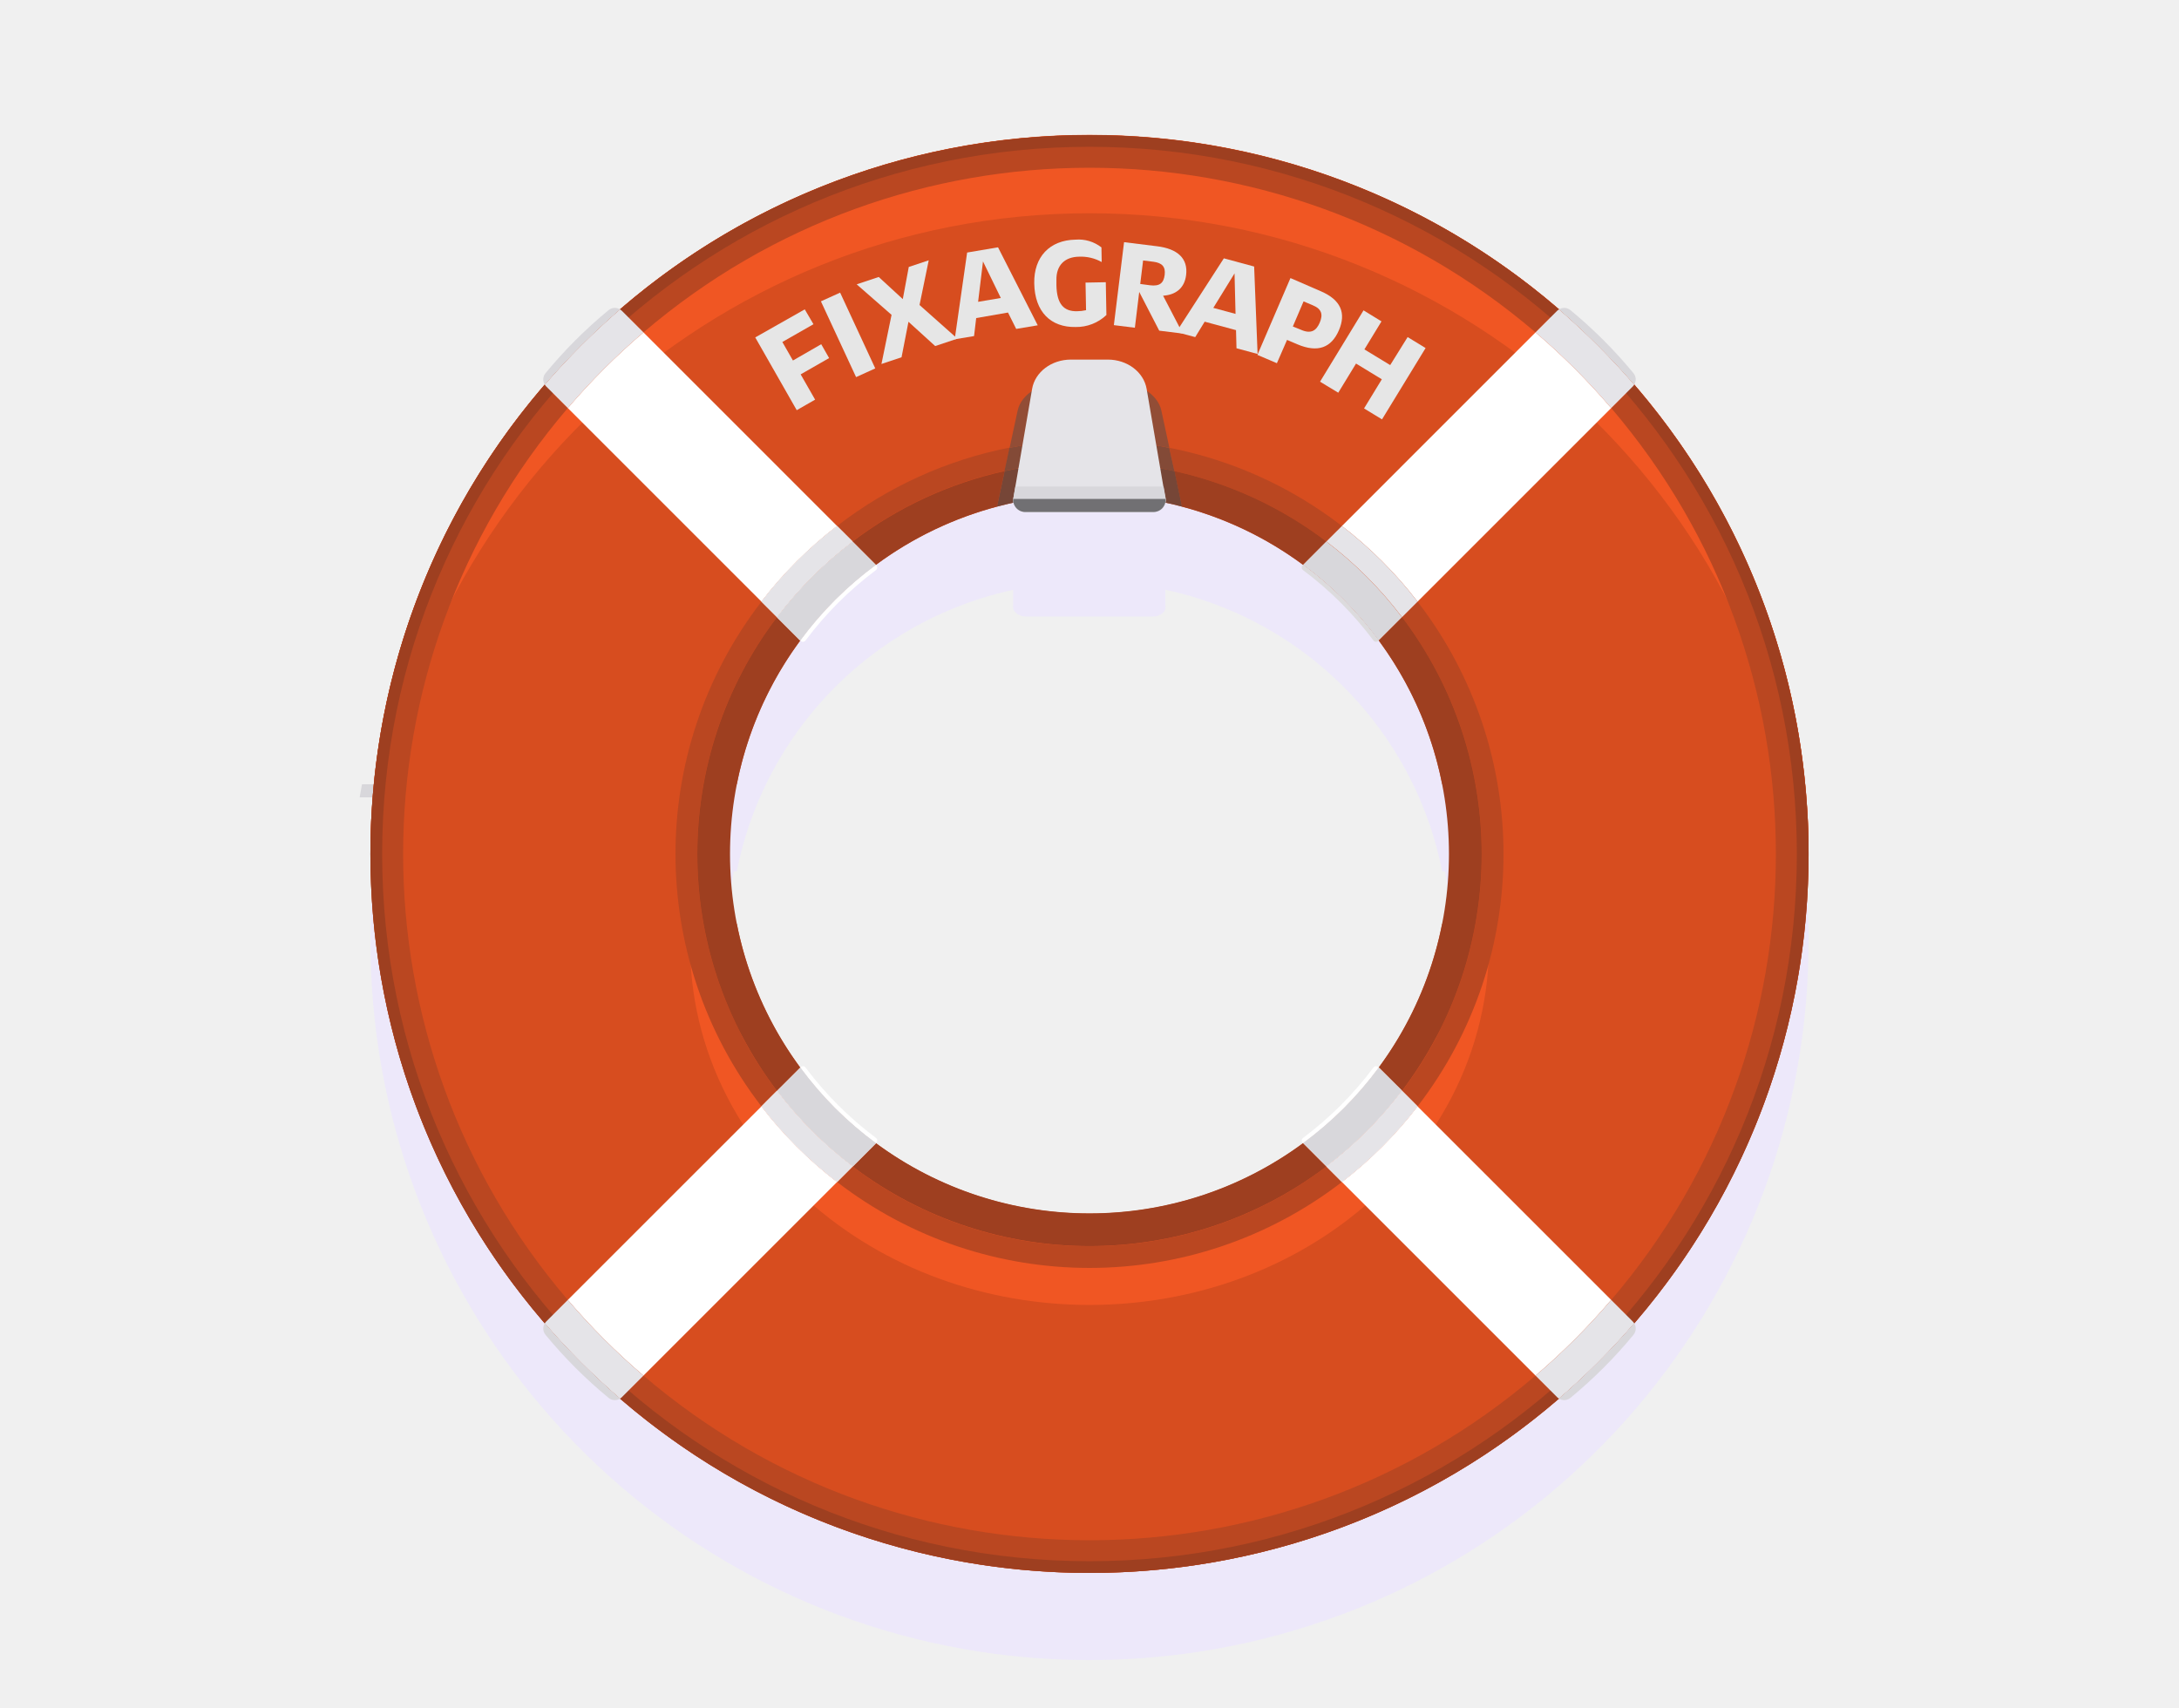
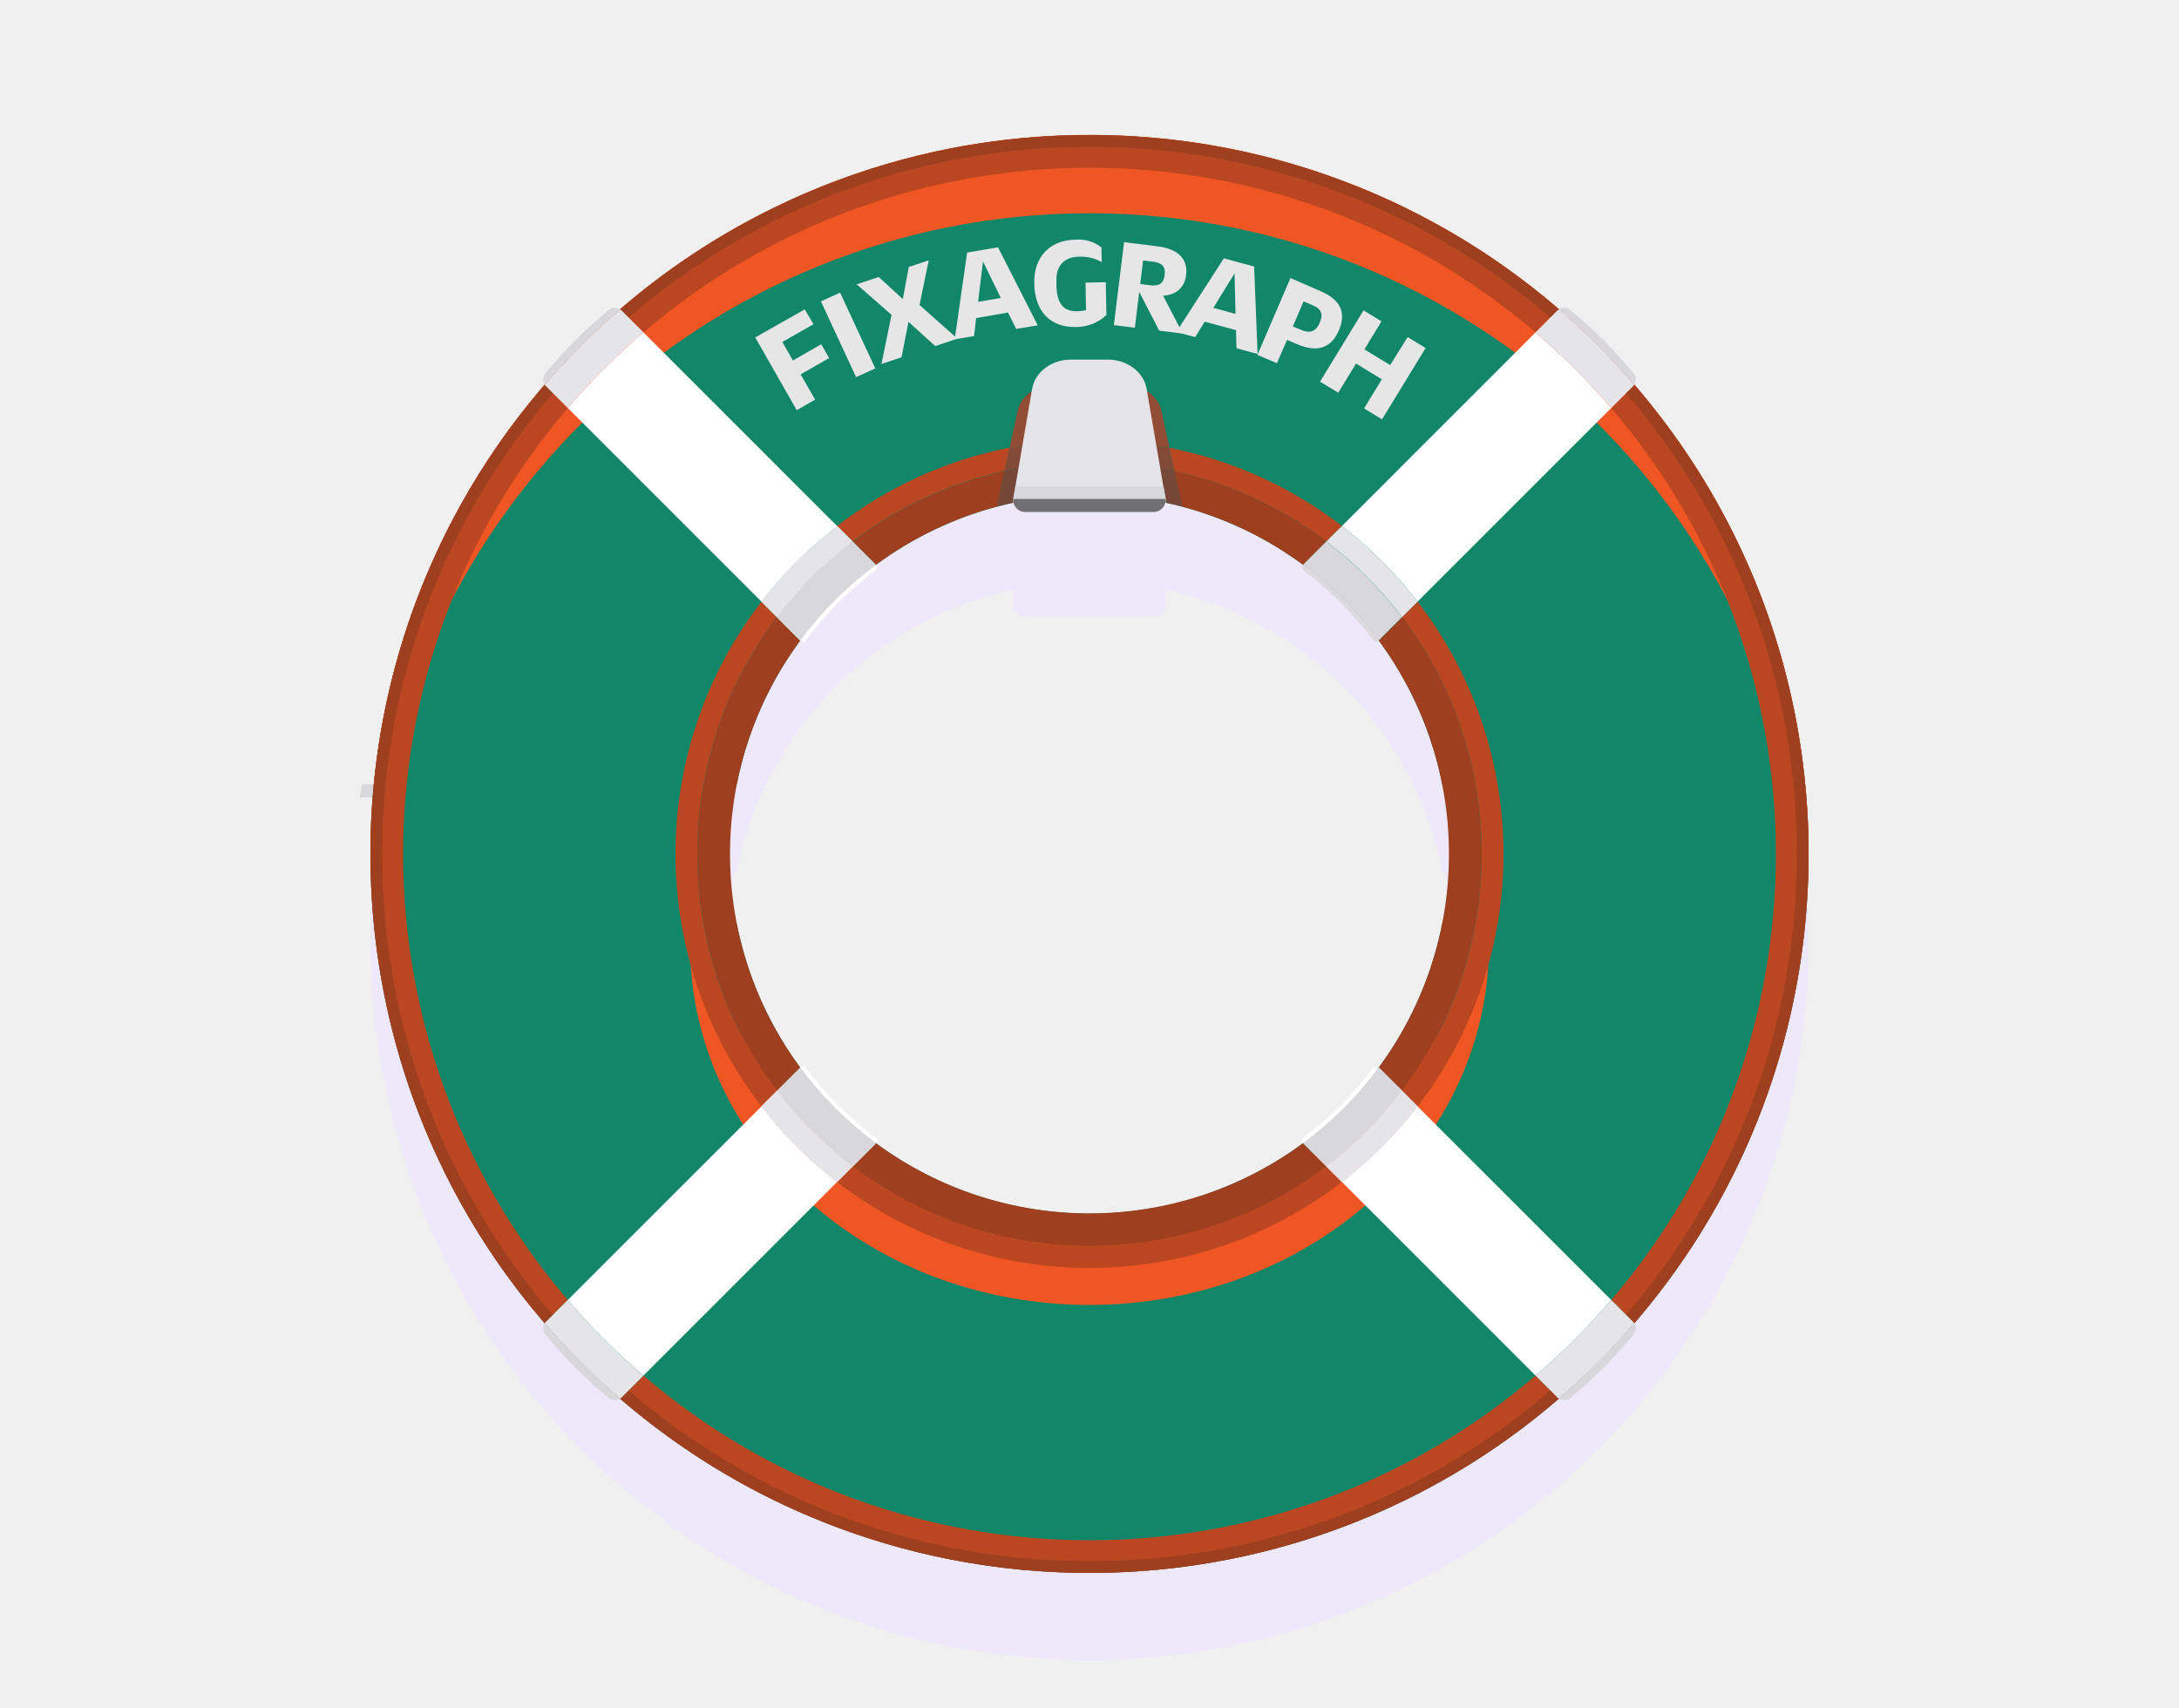
<svg xmlns="http://www.w3.org/2000/svg" width="500" height="392" viewBox="0 0 500 392">
  <path d="M92,180c-.2,1-2.37,2-2.53,3H82.53c.16-1,.34-2,.53-3Z" fill="#d8d7db" />
  <path d="M414.7,206A165.06,165.06,0,0,0,275,52.89a166.29,166.29,0,0,0-50,0A165.06,165.06,0,0,0,85.3,206q-.27,4.5-.29,9A165,165,0,0,0,225,379.11a166.29,166.29,0,0,0,50,0A165,165,0,0,0,415,215Q415,210.5,414.7,206Zm-83.12,26h-.65a82.49,82.49,0,0,1-161.86,0h-.71a90.63,90.63,0,0,1-.48-29q.21-1.51.48-3h.7A82.52,82.52,0,0,1,225,137.37c1.25-.4,2.51-.77,3.77-1.1a82.81,82.81,0,0,1,42.46,0c1.26.33,2.52.7,3.77,1.1A82.52,82.52,0,0,1,330.94,200h.64q.27,1.49.48,3a90.63,90.63,0,0,1-.48,29Z" fill="#ede8fa" />
-   <path d="M414.7,186A165.06,165.06,0,0,0,275,32.89a166.29,166.29,0,0,0-50,0A165.06,165.06,0,0,0,85.3,186q-.27,4.5-.29,9A165,165,0,0,0,225,359.11a166.29,166.29,0,0,0,50,0A165,165,0,0,0,415,195Q415,190.5,414.7,186Zm-83.12,26h-.65a82.49,82.49,0,0,1-161.86,0h-.71a90.63,90.63,0,0,1-.48-29q.21-1.51.48-3h.7A82.52,82.52,0,0,1,225,117.37c1.25-.4,2.51-.77,3.77-1.1a82.81,82.81,0,0,1,42.46,0c1.26.33,2.52.7,3.77,1.1A82.52,82.52,0,0,1,330.94,180h.64q.27,1.49.48,3a90.63,90.63,0,0,1-.48,29Z" fill="#d74d1f" />
+   <path d="M414.7,186A165.06,165.06,0,0,0,275,32.89a166.29,166.29,0,0,0-50,0A165.06,165.06,0,0,0,85.3,186q-.27,4.5-.29,9A165,165,0,0,0,225,359.11a166.29,166.29,0,0,0,50,0A165,165,0,0,0,415,195Q415,190.5,414.7,186Zm-83.12,26h-.65a82.49,82.49,0,0,1-161.86,0h-.71a90.63,90.63,0,0,1-.48-29q.21-1.51.48-3h.7A82.52,82.52,0,0,1,225,117.37c1.25-.4,2.51-.77,3.77-1.1a82.81,82.81,0,0,1,42.46,0c1.26.33,2.52.7,3.77,1.1A82.52,82.52,0,0,1,330.94,180h.64q.27,1.49.48,3a90.63,90.63,0,0,1-.48,29Z" fill="#118669" />
  <path d="M314.8,275.34c-35.79,32.21-93.81,32.21-129.6,0-20.72-18.66-29.43-44-26.16-68.34,2.38,17.67,11.11,34.78,26.16,48.34,35.79,32.21,93.81,32.21,129.6,0C329.85,241.78,338.58,224.67,341,207,344.23,231.31,335.52,256.68,314.8,275.34Z" fill="#f05623" />
  <path d="M415,195q0,4.5-.29,9a165,165,0,0,0-329.4,0q-.27-4.5-.29-9t.29-9a165,165,0,0,1,329.4,0Q415,190.5,415,195Z" fill="#f05623" />
  <path d="M250,31A164.37,164.37,0,0,0,142.28,71a2.06,2.06,0,0,1,.37.29l5,5a157.5,157.5,0,0,1,204.7,0l5-5a2.06,2.06,0,0,1,.37-.29A164.37,164.37,0,0,0,250,31ZM375,88.28a2.06,2.06,0,0,1-.29.37l-5,5a157.5,157.5,0,0,1,0,204.7l5,5a2,2,0,0,1,.29.36,165,165,0,0,0,0-215.43ZM130.29,93.65l-5-5a2.06,2.06,0,0,1-.29-.37,165,165,0,0,0,0,215.43,2,2,0,0,1,.29-.36l5-5a157.5,157.5,0,0,1,0-204.7ZM357.35,320.71l-5-5a157.5,157.5,0,0,1-204.7,0l-5,5a2,2,0,0,1-.36.29,165,165,0,0,0,215.42,0A2,2,0,0,1,357.35,320.71Z" fill="#ba4721" />
  <path d="M366.67,79.33a165,165,0,1,0,0,233.34A165,165,0,0,0,366.67,79.33ZM250,358.31A162.31,162.31,0,1,1,412.31,196,162.3,162.3,0,0,1,250,358.31Z" fill="#9e3f20" />
  <path d="M315.16,147A80,80,0,0,0,299,130.84a.74.74,0,0,1-.08-1.12l.09-.09a82.57,82.57,0,0,0-98,0l.09.09a.74.74,0,0,1-.08,1.12A80,80,0,0,0,184.84,147a.74.74,0,0,1-1.12.08l-.09-.09a82.57,82.57,0,0,0,0,98l.09-.09a.74.74,0,0,1,1.12.08A80,80,0,0,0,201,261.16a.74.74,0,0,1,.08,1.12l-.09.09a82.57,82.57,0,0,0,98,0l-.09-.09a.74.74,0,0,1,.08-1.12A80,80,0,0,0,315.16,245a.74.74,0,0,1,1.12-.08l.09.09a82.57,82.57,0,0,0,0-98l-.09.09A.74.74,0,0,1,315.16,147Z" fill="none" />
  <path d="M192.08,120.72a94.61,94.61,0,0,1,39.59-18l-1.15,5.35a89.6,89.6,0,0,0-34.88,16.16Z" fill="#ba4721" />
  <path d="M307.92,120.72l-3.56,3.56a89.6,89.6,0,0,0-34.88-16.16l-1.15-5.35A94.61,94.61,0,0,1,307.92,120.72Z" fill="#ba4721" />
  <path d="M160,196a89.57,89.57,0,0,1,18.28-54.36l-3.56-3.56a94.92,94.92,0,0,0,0,115.84l3.56-3.56A89.57,89.57,0,0,1,160,196Z" fill="#ba4721" />
  <path d="M250,286a89.57,89.57,0,0,1-54.36-18.28l-3.56,3.56a94.92,94.92,0,0,0,115.84,0l-3.56-3.56A89.57,89.57,0,0,1,250,286Z" fill="#ba4721" />
  <path d="M340,196a89.57,89.57,0,0,1-18.28,54.36l3.56,3.56a94.92,94.92,0,0,0,0-115.84l-3.56,3.56A89.57,89.57,0,0,1,340,196Z" fill="#ba4721" />
  <path d="M321.72,141.64,316.37,147a82.57,82.57,0,0,1,0,98l5.35,5.35a90,90,0,0,0,0-108.72Z" fill="#9e3f20" />
  <path d="M230.52,108.12l-1.75,8.15.4-.1A81.89,81.89,0,0,0,201,129.63l-5.35-5.35A89.6,89.6,0,0,1,230.52,108.12Z" fill="#9e3f20" />
  <path d="M238.71,114.28c1.07-.16,2.14-.28,3.22-.38C240.85,114,239.78,114.13,238.71,114.28Z" fill="#9e3f20" />
  <path d="M258.07,113.9c1.08.1,2.15.22,3.22.38C260.22,114.13,259.15,114,258.07,113.9Z" fill="#9e3f20" />
  <path d="M304.36,124.28,299,129.63a81.89,81.89,0,0,0-28.18-13.46l.4.1-1.75-8.15A89.6,89.6,0,0,1,304.36,124.28Z" fill="#9e3f20" />
  <path d="M201,262.37l-5.35,5.35a90,90,0,0,0,108.72,0L299,262.37A82.57,82.57,0,0,1,201,262.37Z" fill="#9e3f20" />
  <path d="M183.63,147l-5.35-5.35a90,90,0,0,0,0,108.72l5.35-5.35A82.57,82.57,0,0,1,183.63,147Z" fill="#9e3f20" />
  <path d="M184.84,147A80,80,0,0,1,201,130.84a.74.74,0,0,0,.08-1.12l-.09-.09A82.42,82.42,0,0,0,183.63,147l.09.09A.74.74,0,0,0,184.84,147Z" fill="#fff" />
  <path d="M192.08,120.72a95.11,95.11,0,0,0-17.36,17.36L130.29,93.65a156.36,156.36,0,0,1,17.36-17.36Z" fill="#fff" />
  <path d="M195.64,124.28l-3.56-3.56a95.11,95.11,0,0,0-17.36,17.36l3.56,3.56A90.33,90.33,0,0,1,195.64,124.28Z" fill="#fff" />
  <path d="M191.66,137.66a82.71,82.71,0,0,1,9.33-8l-5.35-5.35a90.33,90.33,0,0,0-17.36,17.36l5.35,5.35A82.71,82.71,0,0,1,191.66,137.66Z" fill="#fff" />
  <path d="M352.35,315.71l-44.43-44.43a95.11,95.11,0,0,0,17.36-17.36l44.43,44.43A156.36,156.36,0,0,1,352.35,315.71Z" fill="#fff" />
  <path d="M315.16,245A80,80,0,0,1,299,261.16a.74.74,0,0,0-.08,1.12l.09.09A82.42,82.42,0,0,0,316.37,245l-.09-.09A.74.74,0,0,0,315.16,245Z" fill="#fff" />
  <path d="M325.28,253.92l-3.56-3.56a90.33,90.33,0,0,1-17.36,17.36l3.56,3.56A95.11,95.11,0,0,0,325.28,253.92Z" fill="#fff" />
  <path d="M308.34,254.34a82.71,82.71,0,0,1-9.33,8l5.35,5.35a90.33,90.33,0,0,0,17.36-17.36L316.37,245A82.71,82.71,0,0,1,308.34,254.34Z" fill="#fff" />
  <path d="M299,129.63l-.09.09a.74.74,0,0,0,.08,1.12A80,80,0,0,1,315.16,147a.74.74,0,0,0,1.12.08l.09-.09A82.42,82.42,0,0,0,299,129.63Z" fill="#dcdbdd" />
  <path d="M369.71,93.65l-44.43,44.43a95.11,95.11,0,0,0-17.36-17.36l44.43-44.43A156.36,156.36,0,0,1,369.71,93.65Z" fill="#fff" />
  <path d="M308.34,137.66a82.71,82.71,0,0,1,8,9.33l5.35-5.35a90.33,90.33,0,0,0-17.36-17.36L299,129.63A82.71,82.71,0,0,1,308.34,137.66Z" fill="#d8d7db" />
  <path d="M201,261.16A80,80,0,0,1,184.84,245a.74.74,0,0,0-1.12-.08l-.09.09A82.42,82.42,0,0,0,201,262.37l.09-.09A.74.74,0,0,0,201,261.16Z" fill="#fff" />
  <path d="M142.28,71A167.79,167.79,0,0,0,125,88.28a2.26,2.26,0,0,1,.15-2.6,106.13,106.13,0,0,1,14.53-14.53A2.28,2.28,0,0,1,142.28,71Z" fill="#d8d7db" />
  <path d="M374.85,306.32a106.13,106.13,0,0,1-14.53,14.53,2.29,2.29,0,0,1-2.61.15A166,166,0,0,0,375,303.71,2.29,2.29,0,0,1,374.85,306.32Z" fill="#d8d7db" />
  <path d="M375,88.28A167.79,167.79,0,0,0,357.72,71a2.28,2.28,0,0,1,2.6.15,106.13,106.13,0,0,1,14.53,14.53A2.28,2.28,0,0,1,375,88.28Z" fill="#d8d7db" />
  <path d="M142.29,321a2.23,2.23,0,0,1-1.2.34,2.2,2.2,0,0,1-1.41-.49,106.13,106.13,0,0,1-14.53-14.53,2.29,2.29,0,0,1-.15-2.61A166,166,0,0,0,142.29,321Z" fill="#d8d7db" />
  <path d="M192.08,271.28l-44.43,44.43a156.36,156.36,0,0,1-17.36-17.36l44.43-44.43A95.11,95.11,0,0,0,192.08,271.28Z" fill="#fff" />
  <path d="M178.28,250.36l-3.56,3.56a95.11,95.11,0,0,0,17.36,17.36l3.56-3.56A90.33,90.33,0,0,1,178.28,250.36Z" fill="#fff" />
  <path d="M191.66,254.34a82.71,82.71,0,0,1-8-9.33l-5.35,5.35a90.33,90.33,0,0,0,17.36,17.36l5.35-5.35A82.71,82.71,0,0,1,191.66,254.34Z" fill="#fff" />
  <path d="M308.34,254.34a82.71,82.71,0,0,1-9.33,8l5.35,5.35a90.33,90.33,0,0,0,17.36-17.36L316.37,245A82.71,82.71,0,0,1,308.34,254.34Z" fill="#d8d7db" />
  <path d="M191.66,254.34a82.71,82.71,0,0,1-8-9.33l-5.35,5.35a90.33,90.33,0,0,0,17.36,17.36l5.35-5.35A82.71,82.71,0,0,1,191.66,254.34Z" fill="#d8d7db" />
  <path d="M147.65,76.29a156.36,156.36,0,0,0-17.36,17.36l-5-5a2.06,2.06,0,0,1-.29-.37A167.79,167.79,0,0,1,142.28,71a2.06,2.06,0,0,1,.37.29Z" fill="#e5e4e8" />
  <path d="M375,303.71A166,166,0,0,1,357.71,321a2,2,0,0,1-.36-.29l-5-5a156.36,156.36,0,0,0,17.36-17.36l5,5A2,2,0,0,1,375,303.71Z" fill="#e5e4e8" />
  <path d="M375,88.28a2.06,2.06,0,0,1-.29.37l-5,5a156.36,156.36,0,0,0-17.36-17.36l5-5a2.06,2.06,0,0,1,.37-.29A167.79,167.79,0,0,1,375,88.28Z" fill="#e5e4e8" />
  <path d="M321.72,141.64l3.56-3.56a95.11,95.11,0,0,0-17.36-17.36l-3.56,3.56A90.33,90.33,0,0,1,321.72,141.64Z" fill="#e5e4e8" />
  <path d="M147.65,315.71l-5,5a2,2,0,0,1-.36.29A166,166,0,0,1,125,303.71a2,2,0,0,1,.29-.36l5-5A156.36,156.36,0,0,0,147.65,315.71Z" fill="#e5e4e8" />
  <path d="M304.36,267.72l3.56,3.56a95.11,95.11,0,0,0,17.36-17.36l-3.56-3.56A90.33,90.33,0,0,1,304.36,267.72Z" fill="#e5e4e8" />
  <path d="M178.28,250.36l-3.56,3.56a95.11,95.11,0,0,0,17.36,17.36l3.56-3.56A90.33,90.33,0,0,1,178.28,250.36Z" fill="#e5e4e8" />
  <path d="M195.64,124.28l-3.56-3.56a95.11,95.11,0,0,0-17.36,17.36l3.56,3.56A90.33,90.33,0,0,1,195.64,124.28Z" fill="#e5e4e8" />
  <path d="M191.66,137.66a82.71,82.71,0,0,1,9.33-8l-5.35-5.35a90.33,90.33,0,0,0-17.36,17.36l5.35,5.35A82.71,82.71,0,0,1,191.66,137.66Z" fill="#d8d7db" />
  <path d="M173.3,77.44,184.66,71l2,3.41-7.14,4.08,2.43,4.25L188.44,79l1.81,3.18-6.53,3.74,3.32,5.8-4.22,2.42Z" fill="#e6e6e6" />
  <path d="M188.37,69.16l4.41-2,8.06,17.39-4.4,2Z" fill="#e6e6e6" />
  <path d="M204.58,72.26l-8-7,5.06-1.69,5.52,5.08,1.37-7.38,4.58-1.53L211,70l8.68,7.72-5.09,1.7-6.13-5.57L206.87,82l-4.61,1.54Z" fill="#e6e6e6" />
  <path d="M231.3,71.73,224,73l-.49,4.13-4.44.74,2.85-19.91,7.09-1.2,9.11,17.9-4.94.83Zm-6.86-2.46,5.21-.88L225.56,60Z" fill="#e6e6e6" />
  <path d="M246.81,75.05c-5.67.11-9.37-3.46-9.49-10V65c-.11-6,3.51-9.9,9.48-10a8.51,8.51,0,0,1,5.94,1.78l.06,3.36a9.82,9.82,0,0,0-5.21-1.23c-3.3.06-5.24,2-5.18,5.35l0,1.17c.08,4.41,1.73,6.06,4.73,6a9.52,9.52,0,0,0,2.07-.24l-.12-6.33,4.65-.09.14,7.53A10,10,0,0,1,246.81,75.05Z" fill="#e6e6e6" />
  <path d="M257.93,55.58l7.59.94c4.71.58,7.12,2.82,6.65,6.6-.35,2.86-2.19,4.53-5.28,4.75l4.52,8.69L266,75.89,261.41,67l-1,8.22-4.82-.6Zm5.94,9.89c2.26.28,3.15-.51,3.38-2.39s-.6-2.73-2.53-3l-2.42-.3-.66,5.39Z" fill="#e6e6e6" />
  <path d="M283.62,75.77l-7.19-1.94-2.17,3.54-4.34-1.17,10.91-16.91,6.95,1.88.79,20.07-4.84-1.31Zm-5.21-5.11,5.1,1.38-.23-9.29Z" fill="#e6e6e6" />
  <path d="M296.11,63.82l6.92,3c4.69,2,5.89,5.07,4.19,9s-4.78,5.23-9.55,3.19l-2.34-1L293,83.36l-4.47-1.91Zm2.43,11.87c2.26,1,3.49.23,4.28-1.62s.5-3.15-1.57-4l-2.13-.9-2.46,5.76Z" fill="#e6e6e6" />
  <path d="M312.88,71.23,317,73.76l-3.92,6.43,5.92,3.6L323,77.36l4.12,2.52-10,16.37L313,93.74l4.08-6.69-5.92-3.61-4.08,6.69L302.9,87.6Z" fill="#e6e6e6" />
  <path d="M264.47,141.51l-29,0c-1.83,0-3.24-1.23-3-2.6l0-28.2c.67-3.31,8.79-20.49,13.24-20.48h8.5c4.45,0,12.54,17.19,13.2,20.5l0,28.21C267.71,140.29,266.31,141.52,264.47,141.51Z" fill="#ede8fa" />
  <path d="M269.48,108.12a90.56,90.56,0,0,0-39,0l1.15-5.35a95.8,95.8,0,0,1,36.66,0Z" fill="#834a37" />
  <path d="M250,101a95.42,95.42,0,0,0-18.33,1.77l1.84-8.54c.83-3.87,5.57-6.73,11.16-6.73h10.66c5.59,0,10.33,2.86,11.16,6.73l1.84,8.54A95.42,95.42,0,0,0,250,101Z" fill="#924d36" />
  <path d="M271.23,116.27l-.4-.1c-1-.27-2-.52-3.07-.74s-2.19-.46-3.3-.66-2.11-.35-3.17-.49-2.14-.28-3.22-.38c-1.61-.16-3.22-.27-4.84-.33-.53,0-1.07,0-1.61,0q-1.62,0-3.24,0c-.54,0-1.08,0-1.61,0-1.62.06-3.23.17-4.84.33-1.08.1-2.15.22-3.22.38s-2.12.3-3.17.49-2.21.42-3.3.66-2.05.47-3.07.74l-.4.1,1.75-8.15a90.56,90.56,0,0,1,39,0Z" fill="#764637" />
  <path d="M264.5,117.5h-29a2.77,2.77,0,0,1-3-3l4.33-25.24c.66-3.87,4.44-6.73,8.89-6.73h8.5c4.45,0,8.23,2.86,8.89,6.73l4.33,25.24A2.77,2.77,0,0,1,264.5,117.5Z" fill="#e5e4e8" />
  <path d="M264.5,117.5h-29a2.77,2.77,0,0,1-3-3l.49-2.83H267l.51,2.83A2.77,2.77,0,0,1,264.5,117.5Z" fill="#d8d7db" />
  <path d="M264.5,117.5h-29a2.77,2.77,0,0,1-3-3h34.94A2.77,2.77,0,0,1,264.5,117.5Z" fill="#717073" />
</svg>
